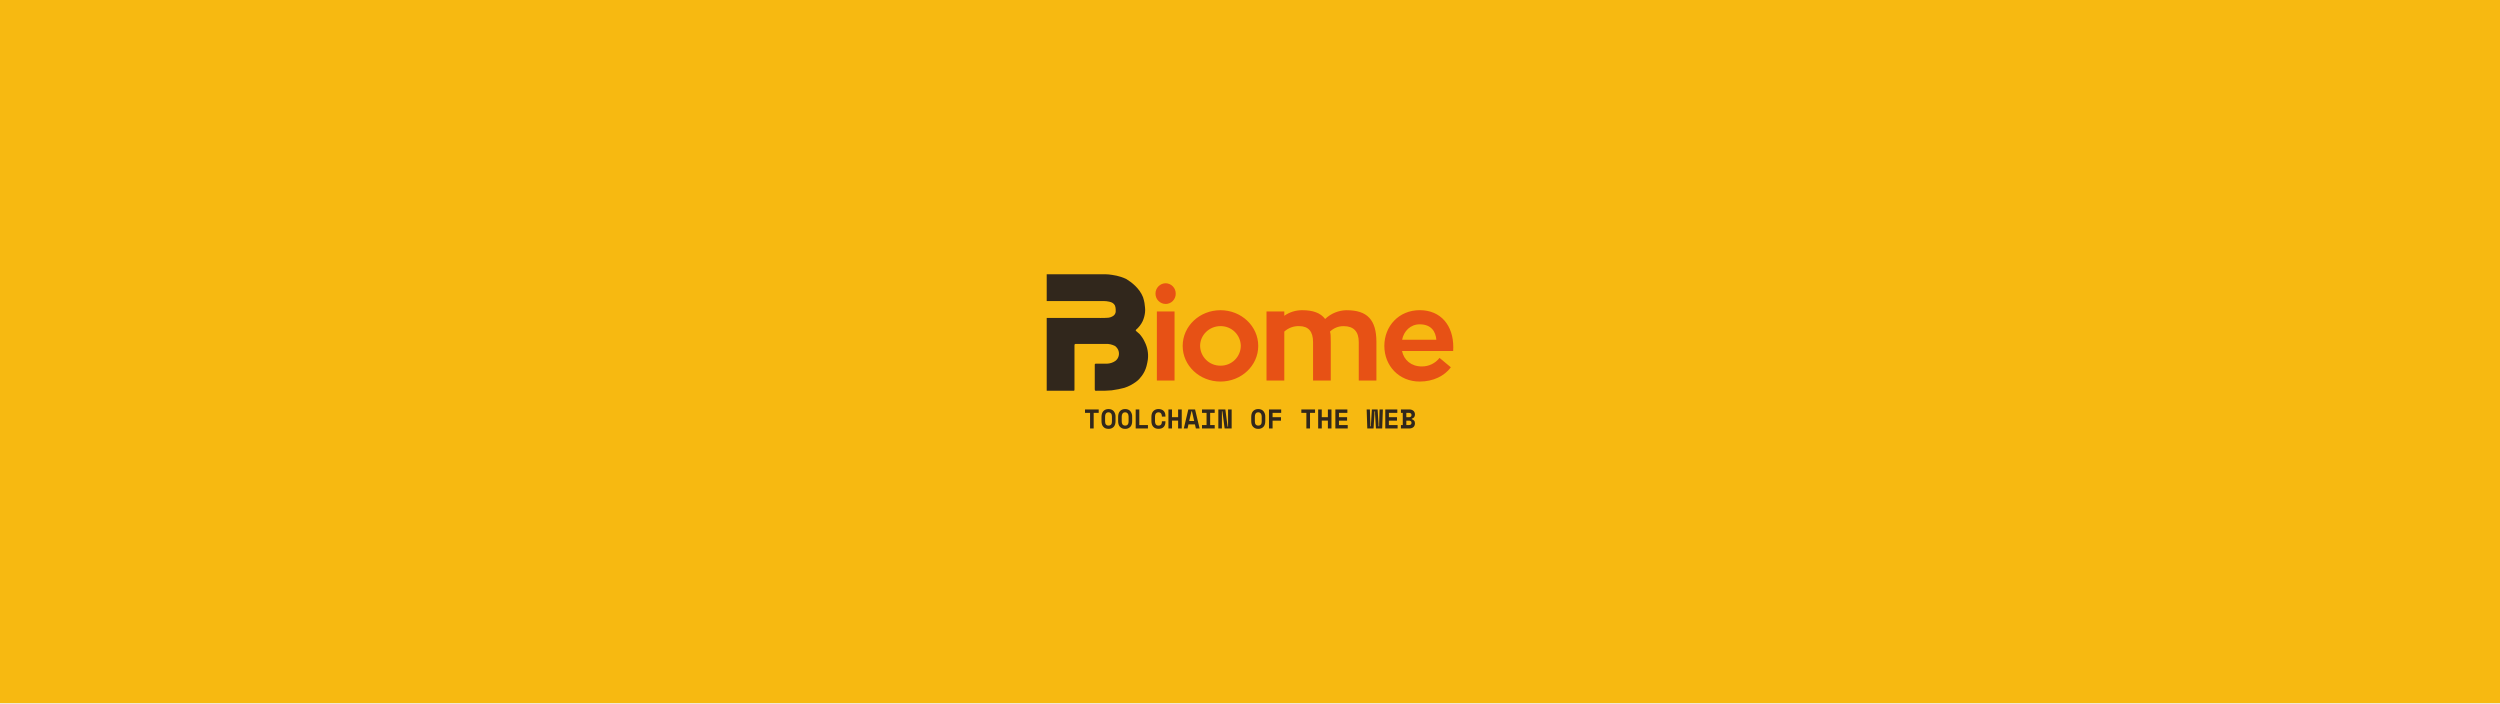
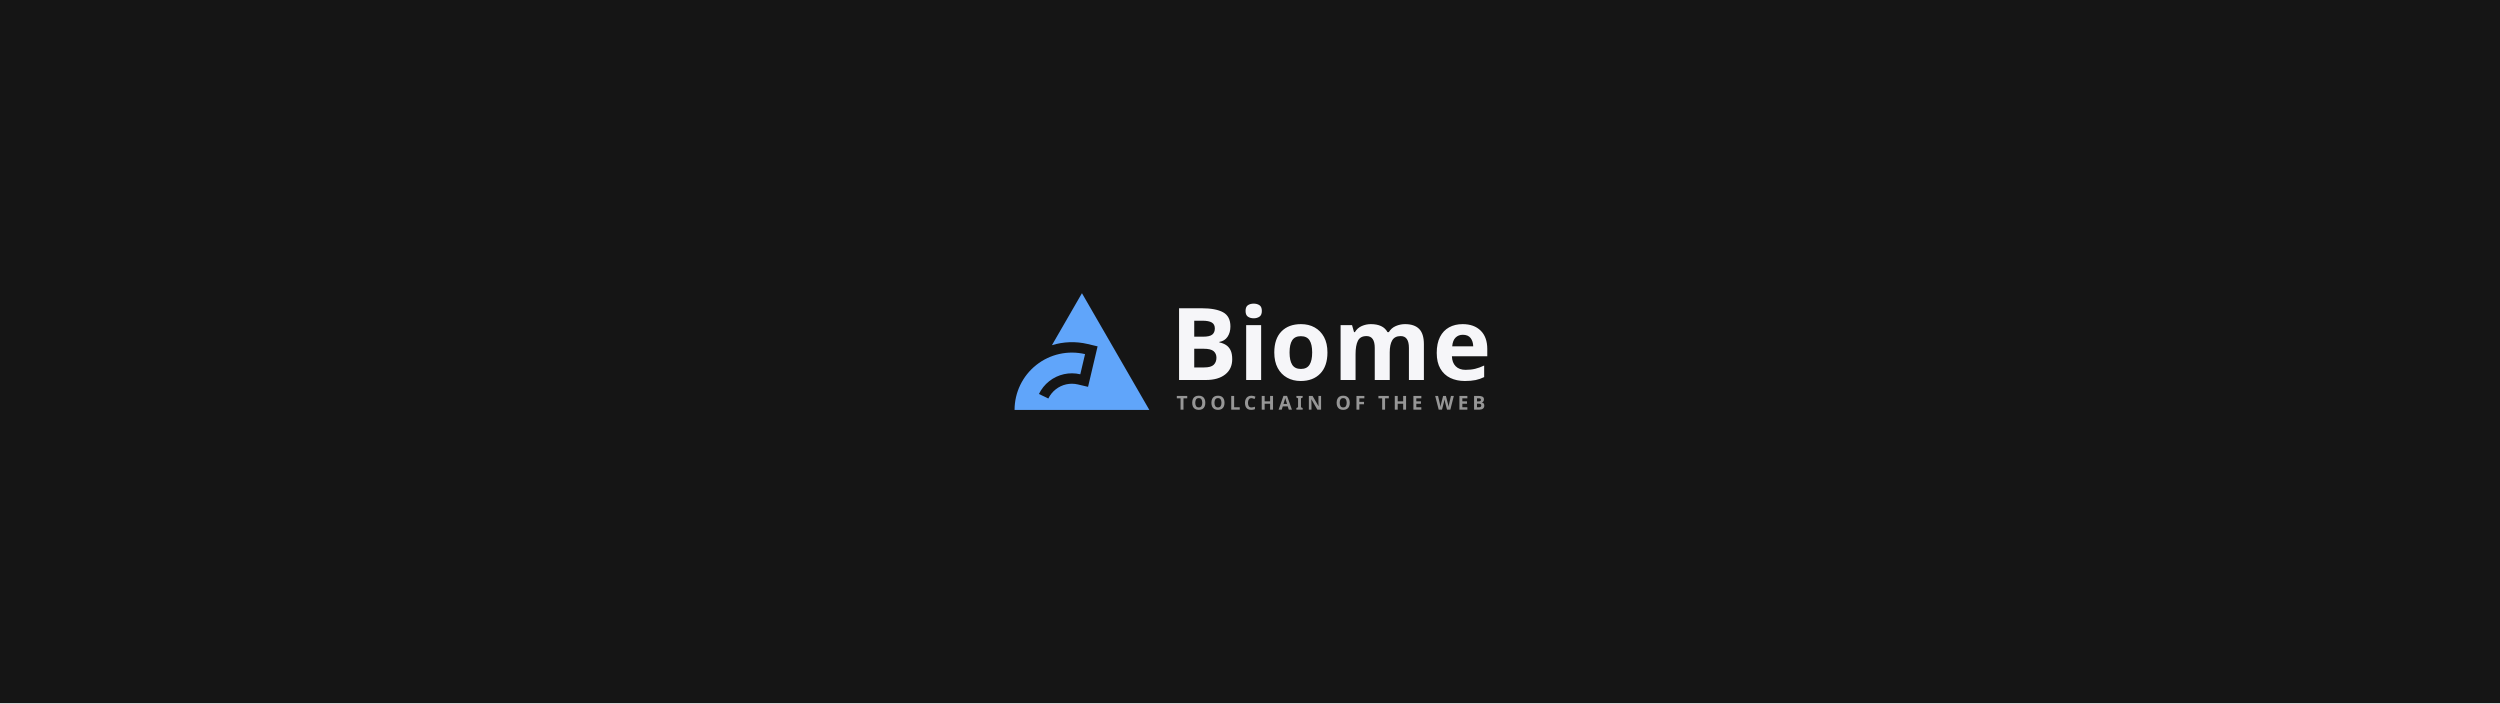
- <svg xmlns="http://www.w3.org/2000/svg" version="1.0" width="7680" height="2160">
-   <rect fill="#f7b911" width="100%" height="100%" />
-   <g transform="translate(3215.5,842.5)" fill="#31271c">
-     <path d="M300.94 207.56a96.04 96.04 0 0 0-15.88-24.06c-3.25-3.06-6.7-5.92-10.16-8.87-1.67-1.48-1.97-2.96-.39-4.34a78.49 78.49 0 0 0 20.31-26.33 90.71 90.71 0 0 0 7.2-26.62 66.95 66.95 0 0 0 0-15.09q-1.58-17.06-3.55-22.68-1.28-5.13-2.56-8.97c-10.85-27.8-35.8-46.54-51.97-56.2a136.37 136.37 0 0 0-15.28-6.12 161.02 161.02 0 0 0-27.6-6.3A145.14 145.14 0 0 0 180.14 0H0v82.33h175.12a77.3 77.3 0 0 1 17.16 1.98c7.49 1.57 13.9 4.73 17.45 12.02a36.09 36.09 0 0 1 2.17 11.34v8.29a19.42 19.42 0 0 1-5.52 10.45 33.52 33.52 0 0 1-20.9 7.4c-13.42.98-26.93.2-40.44.39H0v223.73h82.33c2.57 0 2.96-.99 2.96-3.26v-133.5c0-7.2 0-7.2 7.1-7.2h88.64a56.6 56.6 0 0 1 28.2 6.11.79.79 0 0 0 .5 0l2.86 2.66a28.6 28.6 0 0 1 7.5 31.36 27.8 27.8 0 0 1-9.67 12.52 48.12 48.12 0 0 1-25.44 8.09c-11.24.2-22.48 0-33.72 0-2.86 0-3.65.88-3.65 3.55v72.77c0 6.9 0 7.2 7 6.9a398.26 398.26 0 0 0 44.86-1.28q23.27-3.26 39.64-7.9a11.73 11.73 0 0 0 .7-.29 119.9 119.9 0 0 0 33.91-17.65 64.1 64.1 0 0 0 15.97-15.77 5.03 5.03 0 0 0 1-1A86.97 86.97 0 0 0 306.64 282a174.33 174.33 0 0 0 4.15-20.7 93.38 93.38 0 0 0-9.86-53.64zM140.8 78.88z" />
-     <path fill="#e75115" d="M338.4 326.47h54.33v-212.1H338.4zm27.02-235.16a31.06 31.06 0 0 0 30.86-31.56 31.45 31.45 0 0 0-30.86-32.14 31.75 31.75 0 0 0-31.26 32.04c0 17.56 14 31.56 31.26 31.56zm168.32 19.12c-64.1 0-116.06 48.91-116.06 109.75 0 60.64 51.96 109.45 116.06 109.45 64.09 0 116.05-48.81 116.05-109.45 0-60.84-51.96-109.75-116.05-109.75zm0 170.39a61.82 61.82 0 0 1-62.52-60.64c0-33.53 28.2-60.84 62.52-60.84a61.63 61.63 0 0 1 62.51 60.84 61.53 61.53 0 0 1-62.51 60.64zm388-170.39a97.62 97.62 0 0 0-66.36 26.92c-14.5-18.73-37.47-26.92-70.3-26.92a94.66 94.66 0 0 0-55.22 17.16v-13.21h-54.63v212.2h54.63V176.1a65.08 65.08 0 0 1 45.75-16.76c28.1 0 42.6 16.27 42.6 48.71v118.42h54.42V209.04c0-19.13-.4-27.02-2.36-32.84a58.57 58.57 0 0 1 42.3-16.76c29.58 0 46.05 15.97 46.05 48.71v118.42h54.23V208.25c0-68.73-28.5-97.72-91.01-97.72zm326.87 125.43c0-3.55.39-7.8.39-12.13 0-66.06-37.96-113.4-103.14-113.4-64.09 0-108.66 49.01-108.66 109.85 0 60.64 44.57 109.45 108.66 109.45 41.41 0 76.12-17.16 95.65-43.78l-34.71-28.9a68.04 68.04 0 0 1-54.73 26.24c-32.44 0-54.72-19.63-60.54-47.33zm-102.85-82.04c36.29 0 49.2 22.97 51.18 47.33h-105.11c5.03-26.23 25.34-47.33 53.93-47.33z" />
-     <path d="M117.63 425.86v-10.55h42.1v10.55h-15.47v47.93H133.2v-47.93zm50.68 25.25v-13.12c0-7.59 1.98-13.4 5.72-17.55 3.85-4.24 9.08-6.3 15.78-6.3 6.8 0 12.03 2.06 15.88 6.3A25.24 25.24 0 0 1 211.4 438v13.12c0 7.79-1.97 13.7-5.71 17.75a20.7 20.7 0 0 1-15.78 6.1c-6.8 0-12.03-1.96-15.78-6.1-3.94-4.05-5.82-9.96-5.82-17.75zm21.5 13.8c1.97 0 3.65-.3 5.03-.99a8.48 8.48 0 0 0 3.25-2.66 9.86 9.86 0 0 0 1.78-4.14c.3-1.67.5-3.45.5-5.42v-14.3c0-1.97-.2-3.65-.6-5.23-.3-1.57-.99-2.95-1.78-4.23a12.71 12.71 0 0 0-3.25-2.77 10.73 10.73 0 0 0-4.93-.98 9.07 9.07 0 0 0-8.09 3.84 16 16 0 0 0-1.87 4.14 28.6 28.6 0 0 0-.5 5.23v14.2c0 1.97.1 3.75.5 5.42.3 1.58.89 2.96 1.68 4.14a9.47 9.47 0 0 0 8.28 3.65zm29.58-13.8v-13.12c0-7.59 1.97-13.4 5.72-17.55 3.85-4.24 9.07-6.3 15.87-6.3 6.71 0 12.03 2.06 15.78 6.3a25.24 25.24 0 0 1 5.72 17.55v13.12c0 7.79-1.87 13.7-5.72 17.75a20.5 20.5 0 0 1-15.78 6.1 20.7 20.7 0 0 1-15.77-6.1c-3.95-4.05-5.82-9.96-5.82-17.75zm21.7 13.8c1.97 0 3.54-.3 4.92-.99a8.68 8.68 0 0 0 3.16-2.66 11.36 11.36 0 0 0 1.87-4.14c.3-1.67.5-3.45.5-5.42v-14.3c0-1.97-.2-3.65-.7-5.23-.3-1.57-.98-2.95-1.77-4.23a11.24 11.24 0 0 0-3.25-2.77 10.58 10.58 0 0 0-4.84-.98c-1.97 0-3.54.3-4.93.98a9.07 9.07 0 0 0-3.15 2.77 12.66 12.66 0 0 0-1.87 4.23 21.7 21.7 0 0 0-.6 5.23v14.2c0 1.97.2 3.75.5 5.42.4 1.58.98 2.96 1.77 4.14a9.47 9.47 0 0 0 8.28 3.65zm32.24 8.88V415.3h11.14v47.92h26.52v10.56zm70-8.88c2.17 0 3.95-.3 5.23-.99a7.89 7.89 0 0 0 3.16-2.56 9.76 9.76 0 0 0 1.57-3.75c.3-1.38.5-2.95.5-4.33v-1.68h10.94v1.58c0 6.9-1.77 12.32-5.52 16.07-3.55 3.75-8.87 5.62-15.78 5.62-6.7 0-12.03-1.97-15.87-6.11-3.95-4.05-5.92-9.96-5.92-17.75v-13.12c0-3.74.5-7 1.48-10.05a19.72 19.72 0 0 1 11.24-12.13 23.84 23.84 0 0 1 8.97-1.68c3.46 0 6.51.5 9.27 1.58a17.35 17.35 0 0 1 10.85 11.14 31.27 31.27 0 0 1 1.28 8.97v1.58H353.8v-1.48a14.99 14.99 0 0 0-2.27-7.88 7.89 7.89 0 0 0-3.16-2.77 10.46 10.46 0 0 0-4.93-.98c-1.97 0-3.55.3-4.93.98a10.35 10.35 0 0 0-5.22 7.1c-.4 1.58-.6 3.16-.6 4.93V452c0 1.77.2 3.54.6 5.12.4 1.58.98 2.96 1.77 4.14a8.87 8.87 0 0 0 3.35 2.66c1.38.7 2.96 1 4.93 1zm30.57 8.88V415.3h10.95v23.87h18.83V415.3h11.14v58.48h-11.14v-24.16h-18.74v24.06zm84.3 0-2.85-12.53h-19.92l-2.76 12.53h-11.54l13.9-58.48h20.71l14 58.48zm-13.5-52.95-6.9 29.87h15.18l-6.8-29.87zm32.34 4.93V415.3h39.05v10.55h-14v37.47h14v10.46h-39.05v-10.56h14v-37.46zm71.78-10.46 6.8 52.95h1.49v-52.95h11.04v58.48h-21.6l-6.9-52.95h-1.48v52.95h-10.94V415.3zm79.48 35.8v-13.12c0-7.59 1.97-13.4 5.72-17.55 3.94-4.24 9.17-6.3 15.87-6.3 6.7 0 12.03 2.06 15.78 6.3a25.24 25.24 0 0 1 5.72 17.55v13.12c0 7.79-1.88 13.7-5.72 17.75a20.5 20.5 0 0 1-15.78 6.1 20.7 20.7 0 0 1-15.78-6.1c-3.94-4.05-5.81-9.96-5.81-17.75zm21.69 13.8c1.97 0 3.55-.3 4.93-.99a8.48 8.48 0 0 0 3.25-2.66 9.86 9.86 0 0 0 1.78-4.14c.3-1.67.5-3.45.5-5.42v-14.3c0-1.97-.2-3.65-.6-5.23-.4-1.57-.99-2.95-1.87-4.23a11.24 11.24 0 0 0-3.26-2.77 10.3 10.3 0 0 0-4.83-.98c-1.97 0-3.55.3-4.93.98a9.07 9.07 0 0 0-3.16 2.77 12.66 12.66 0 0 0-1.87 4.23 28.6 28.6 0 0 0-.5 5.23v14.2c0 1.97.1 3.75.5 5.42.3 1.58.89 2.96 1.68 4.14a9.47 9.47 0 0 0 8.28 3.65zm32.83 8.88V415.3h37.47v10.55h-26.42v13.32h25.83v10.55h-25.83v24.06zm99.4-47.93v-10.55h42.1v10.55h-15.48v47.93H797.7v-47.93zm51.66 47.93V415.3h11.05v23.87h18.83V415.3h11.04v58.48h-11.04v-24.16h-18.74v24.06zm52.85 0V415.3h36.88v10.55h-25.83v13.32h24.94v10.55h-24.94v13.5h26.92v10.56zm145.94-58.48-2.07 58.48h-19.23l-2.66-44.38v-8.08h-1.98v8.08l-2.66 44.38h-19.23l-1.97-58.48h9.96l1.28 44.38v7.59h2.07v-7.6l2.67-44.37h17.74l2.67 44.38v7.59h1.97v-7.6l1.28-44.37zm7.4 58.48V415.3h36.97v10.55h-25.84v13.32h24.85v10.55h-24.95v13.5h26.82v10.56zm48.1 0v-10.56h5.63v-37.46h-5.62V415.3h25.64c2.86 0 5.32.4 7.4 1.19 2.16.79 3.93 1.87 5.41 3.15a12.82 12.82 0 0 1 3.36 4.74 16.07 16.07 0 0 1 1.18 6.1v1c0 3.35-.99 6-2.86 8.08a14.79 14.79 0 0 1-6.9 4.14v1.58c2.76.69 5.13 2.07 6.9 4.14 1.97 1.97 2.86 4.73 2.86 8.09v.98c0 2.17-.4 4.14-1.18 6.02a11.31 11.31 0 0 1-3.36 4.93 16.47 16.47 0 0 1-5.42 3.15 20.59 20.59 0 0 1-7.3 1.19zm16.57-24.06v13.5h8a9.86 9.86 0 0 0 5.71-1.47c1.48-.99 2.17-2.67 2.17-5.03v-.5c0-2.26-.7-3.94-2.17-4.93a9.66 9.66 0 0 0-5.72-1.57zm0-23.87v13.32h8a9.86 9.86 0 0 0 5.71-1.48c1.48-.99 2.17-2.57 2.17-4.93v-.5c0-2.36-.7-3.94-2.17-4.93a9.86 9.86 0 0 0-5.72-1.48z" />
+ <svg xmlns="http://www.w3.org/2000/svg" width="7680" height="2160" version="1.0">
+   <rect width="100%" height="100%" fill="#151515" />
+   <g transform="matrix(.91742 0 0 .91742 2861.1 603.09)" stroke-linecap="square">
+     <path d="m504.28 324.42-100.52 174.1c38.142-11.759 79.175-13.502 118.95-4.12l33.972 8.019-31.963 135.53-34.021-8.019c-26.134-6.165-53.376-0.056-74.445 16.599-10.539 8.336-18.841 18.801-24.532 30.541l-31.446-15.214c7.955-16.431 19.586-31.087 34.278-42.717 29.389-23.262 67.705-31.806 104.19-23.197l15.933-67.546c-57.073-13.455-117.22-0.056-163.2 36.337-45.978 36.39-72.835 91.866-72.835 150.5l451.29 7e-3z" fill="#60a5fa" stroke-width="34.389" style="paint-order:markers fill stroke" />
+     <text x="799.191" y="615.058" fill="#f6f6f9" font-family="'DM Serif Display'" font-size="336.48px" letter-spacing="2.629px" stroke-width="89.994" style="paint-order:markers stroke fill" xml:space="preserve">
+       <tspan x="799.191" y="615.058" fill="#f6f6f9" font-family="'Plus Jakarta Sans'" font-size="336.48px" font-weight="800" stroke-width="89.994" style="font-feature-settings:'ss02';font-variant-caps:normal;font-variant-east-asian:normal;font-variant-ligatures:normal;font-variant-numeric:normal">Biome</tspan>
+     </text>
+     <text x="820.687" y="714.477" fill="#ffffff" font-family="'Plus Jakarta Sans'" font-size="64.635px" font-weight="800" letter-spacing="12.872px" opacity=".554" stroke-width="89.994" style="font-feature-settings:'ss02';font-variant-caps:normal;font-variant-east-asian:normal;font-variant-ligatures:normal;font-variant-numeric:normal;line-height:0;paint-order:markers stroke fill" xml:space="preserve">
+       <tspan x="820.687" y="714.477" fill="#ffffff" letter-spacing="12.872px" stroke-width="89.994">TOOLCHAIN OF THE WEB</tspan>
+     </text>
  </g>
</svg>
